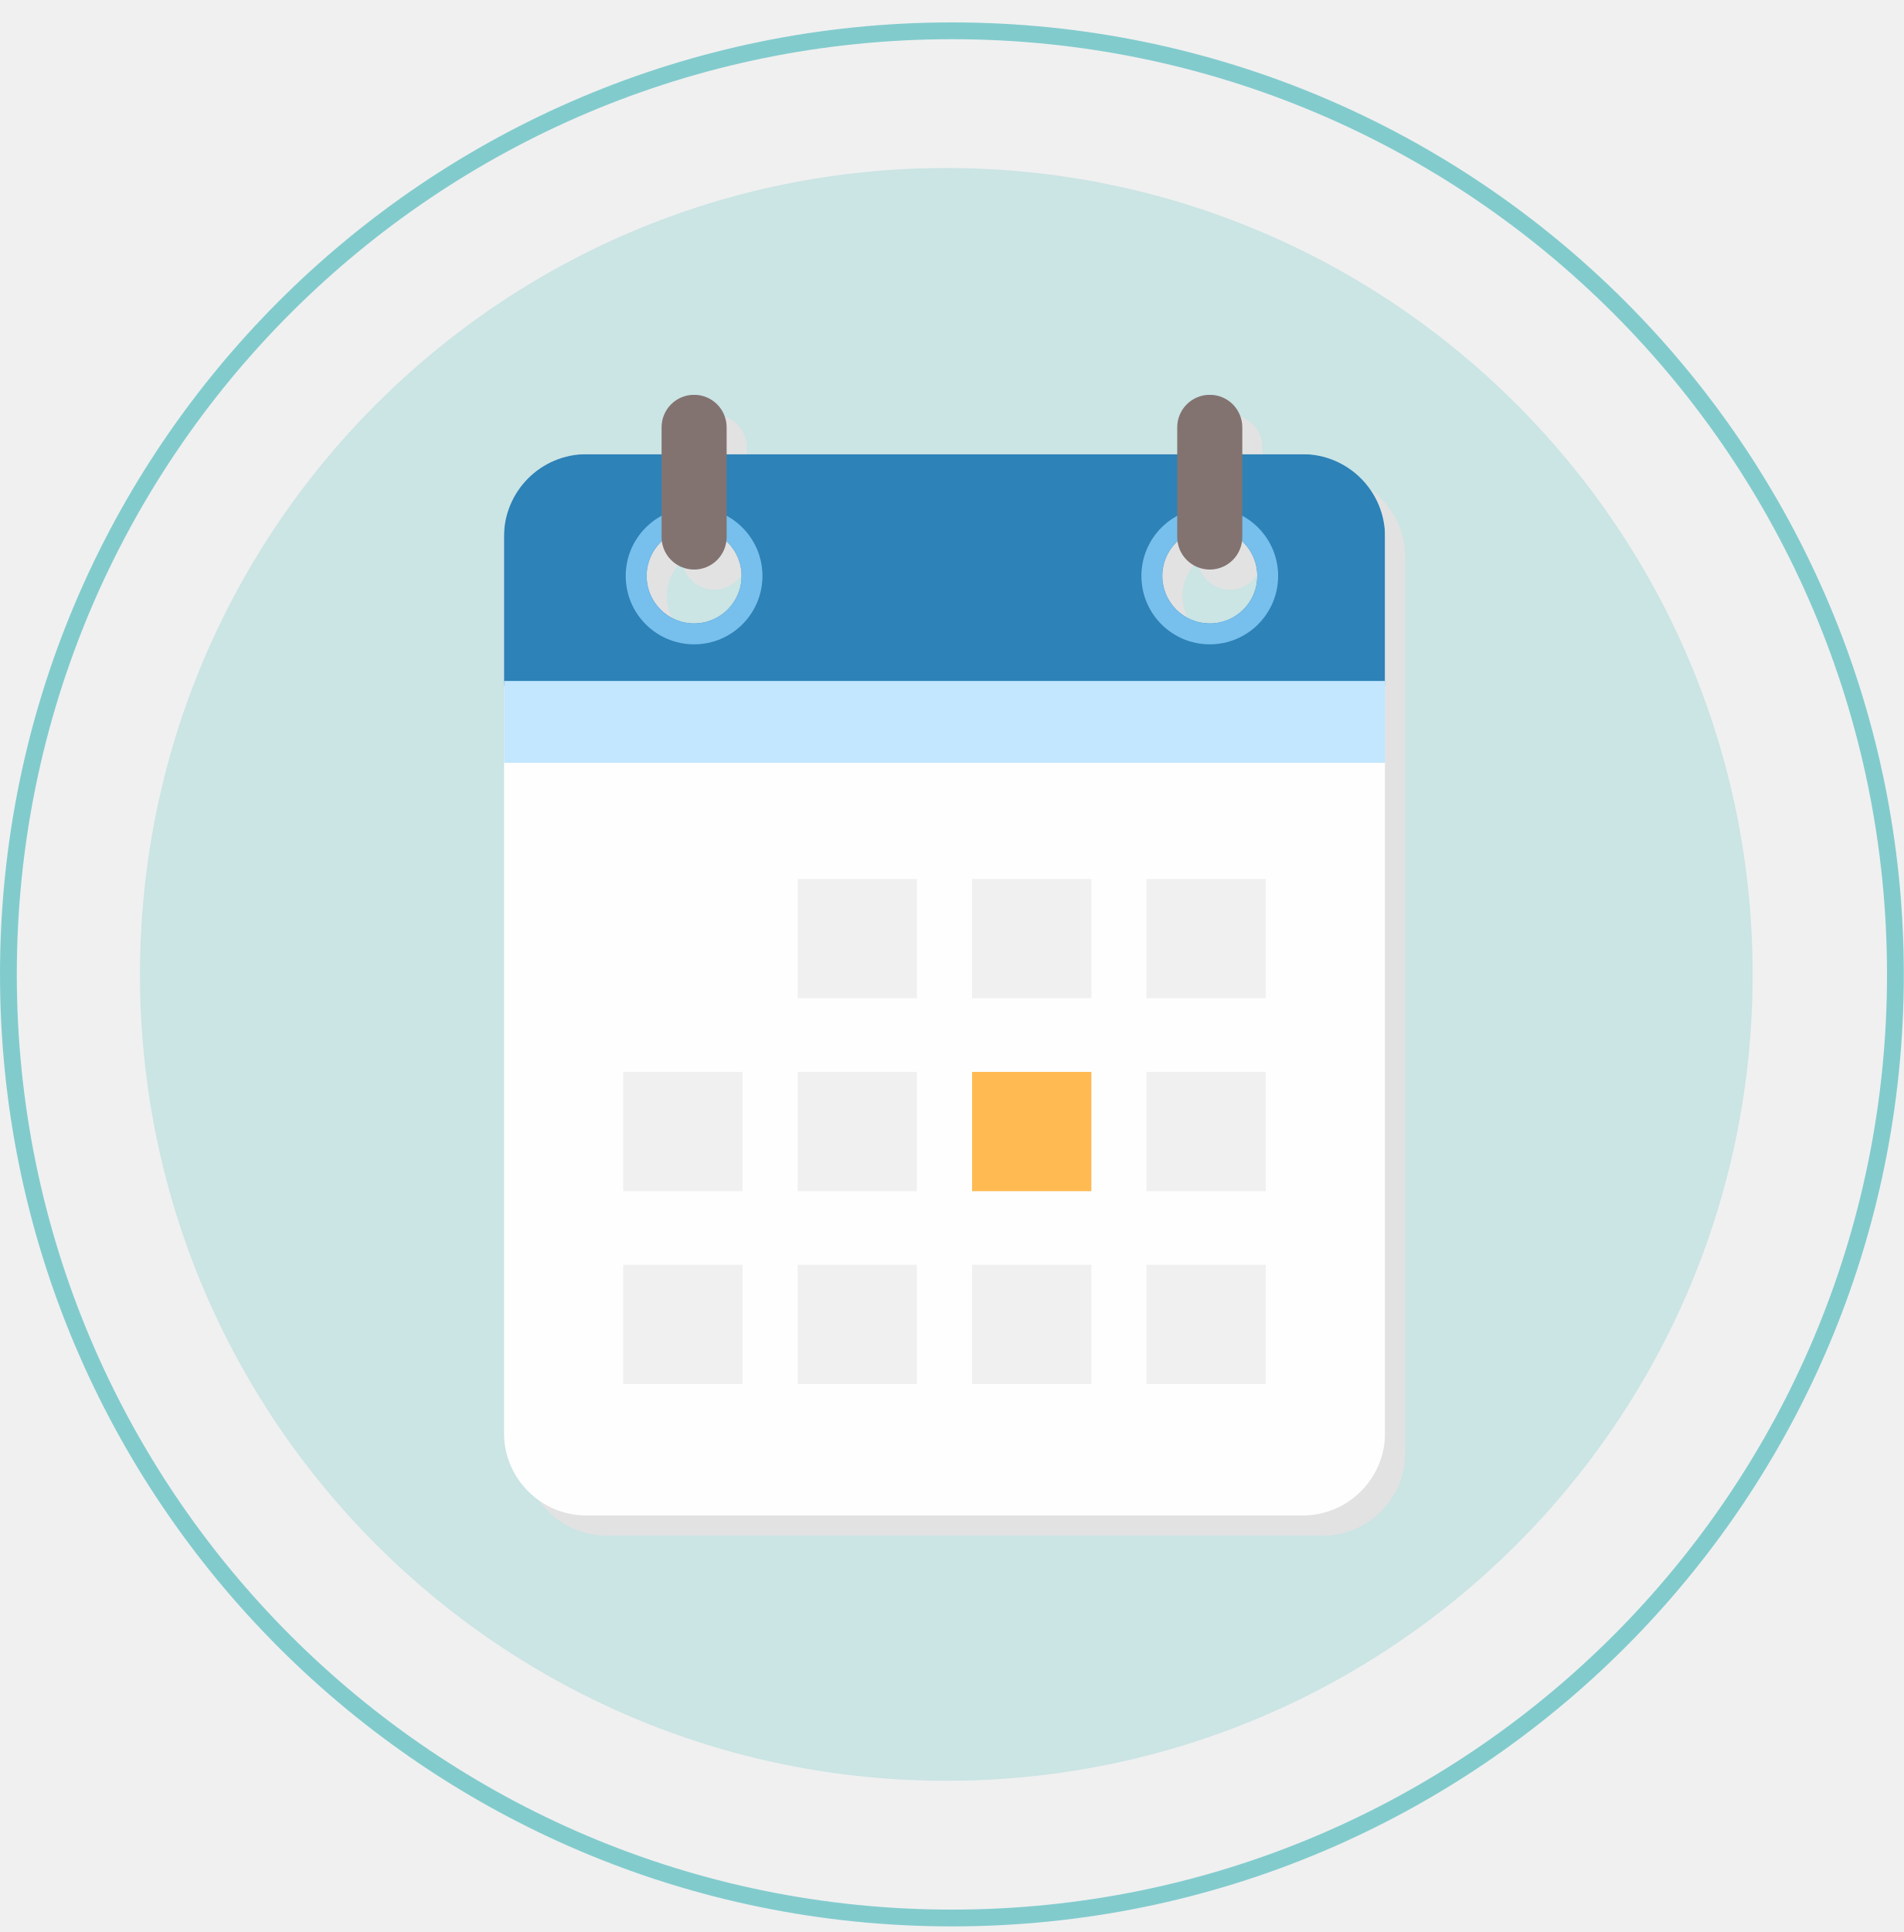
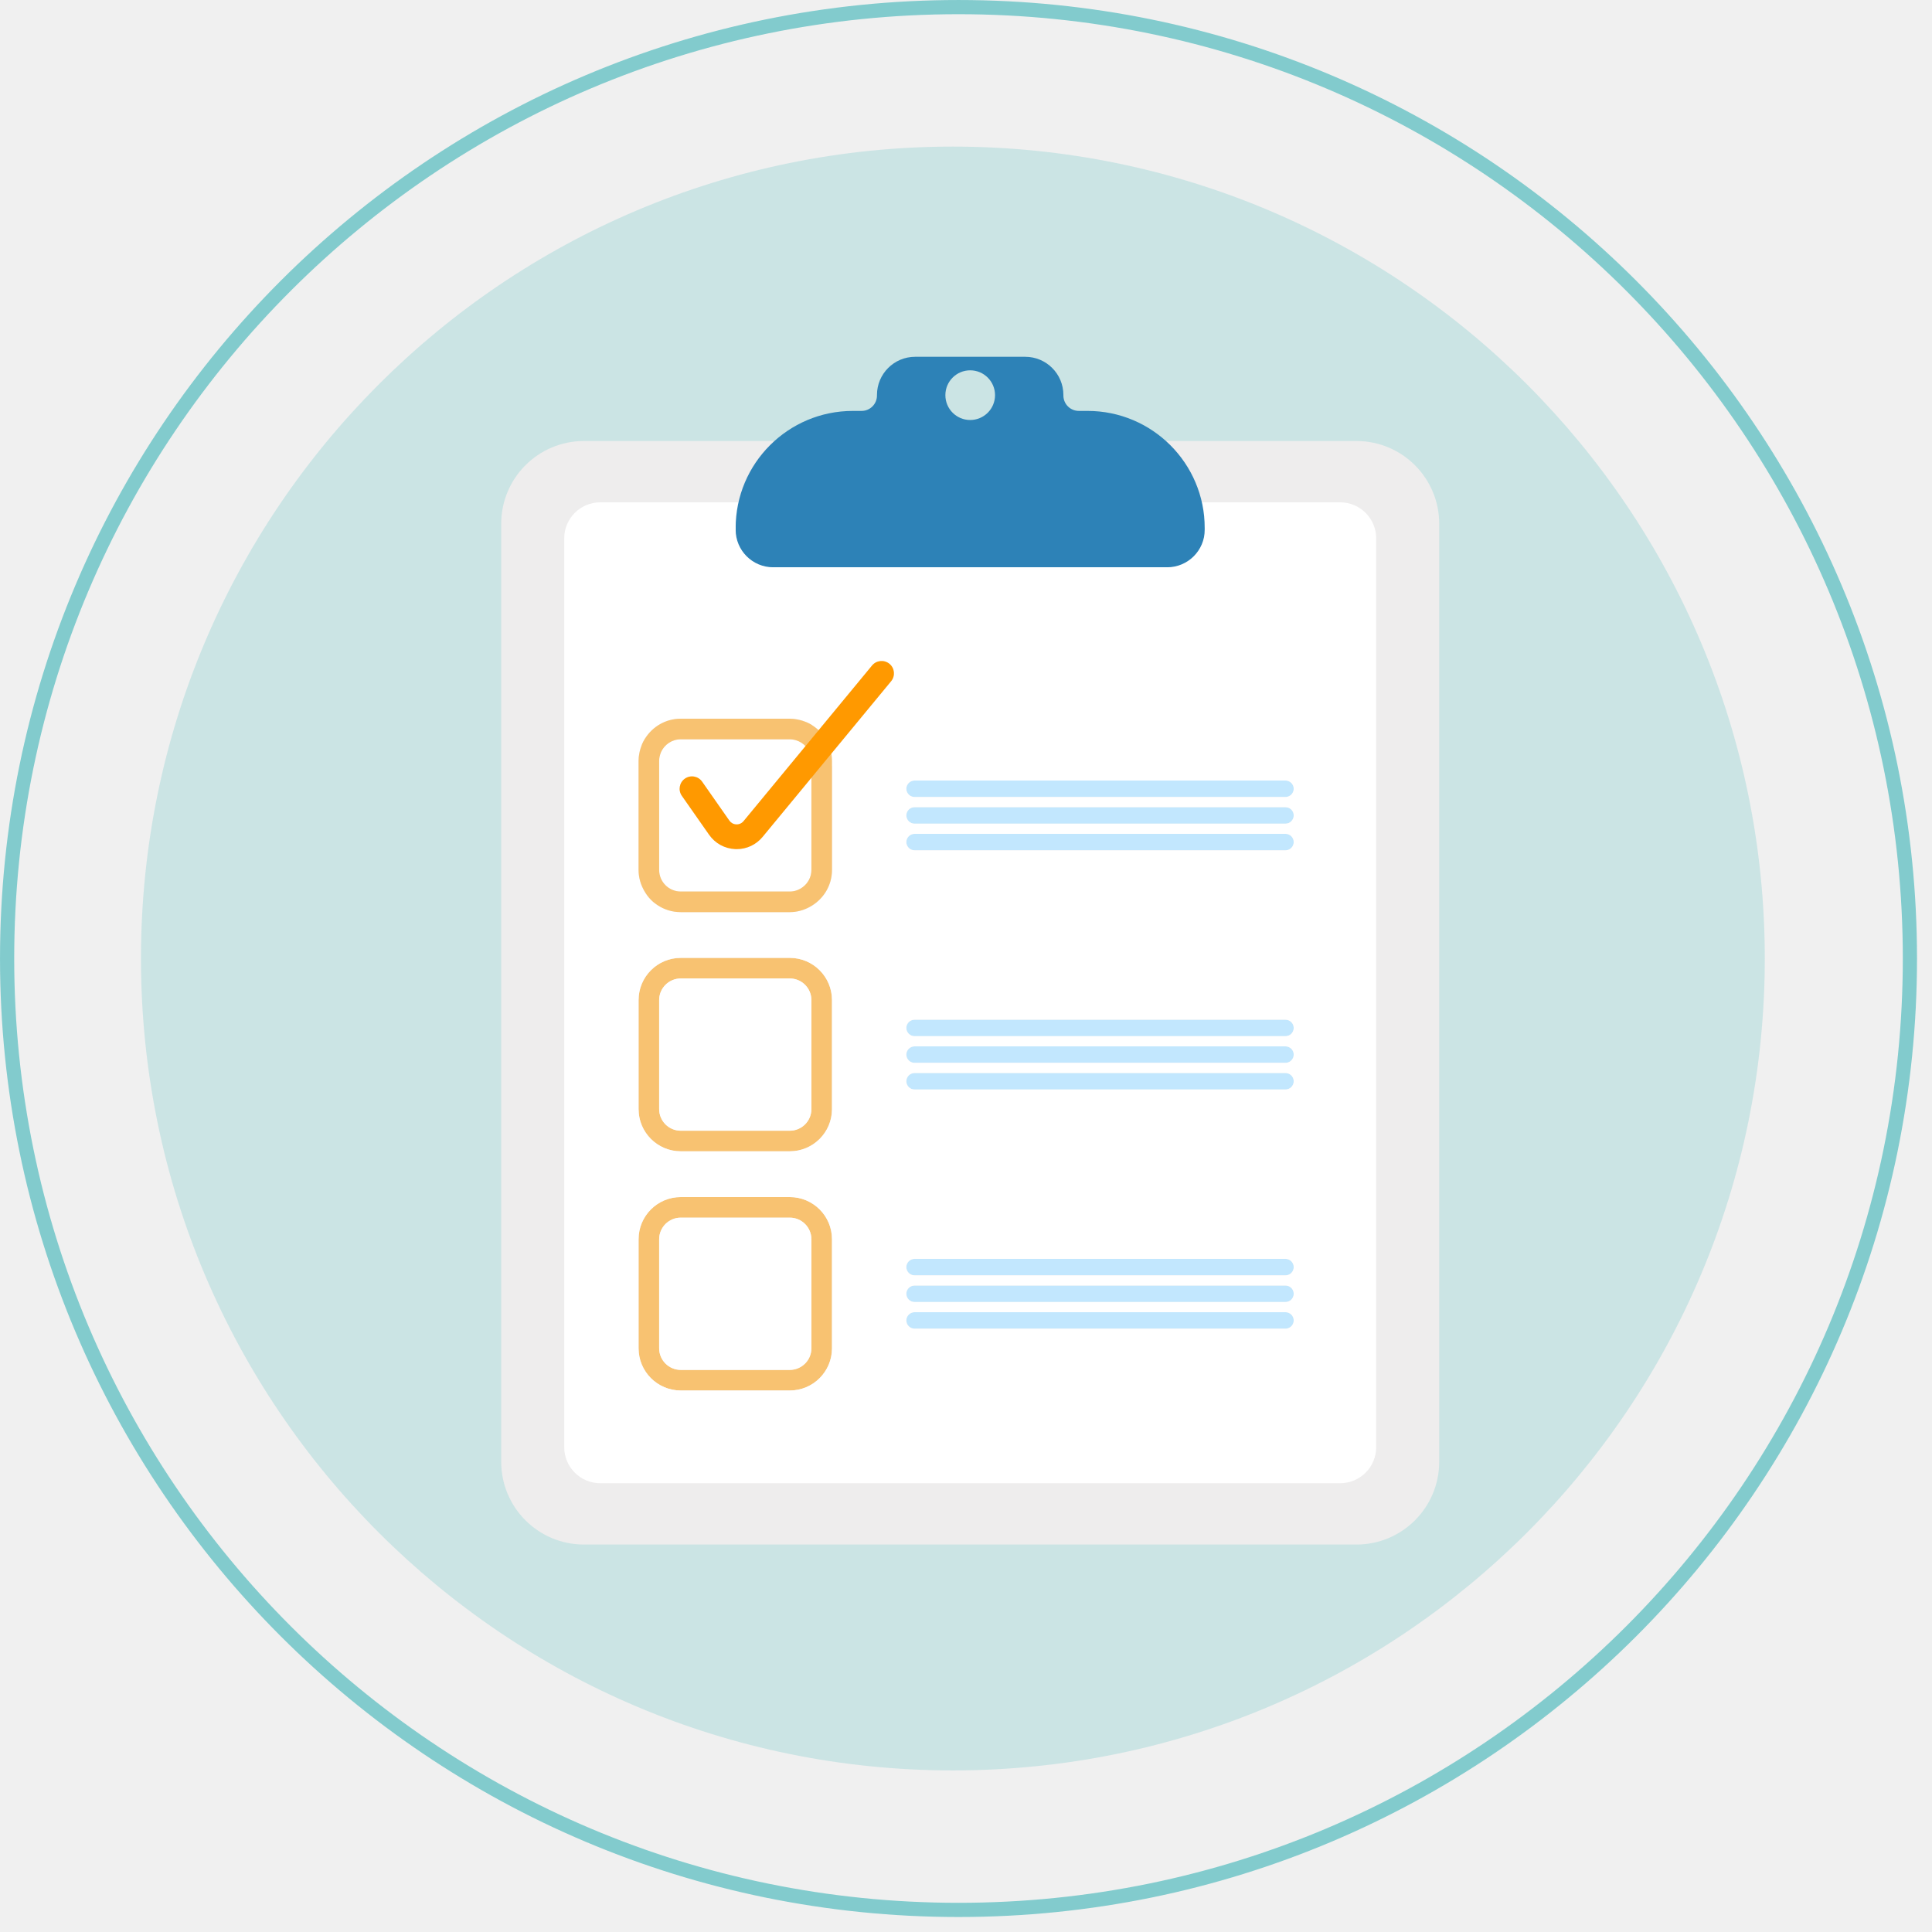
- <svg xmlns="http://www.w3.org/2000/svg" xmlns:xlink="http://www.w3.org/1999/xlink" width="68px" height="69px" viewBox="0 0 68 69" version="1.1">
+ <svg xmlns="http://www.w3.org/2000/svg" xmlns:xlink="http://www.w3.org/1999/xlink" width="81px" height="81px" viewBox="0 0 81 81" version="1.1">
  <defs>
-     <polygon id="path-1" points="2.4e-05 0.055 31.472 0.055 31.472 40.08 2.4e-05 40.08" />
-     <polygon id="path-3" points="0 0.015 31.472 0.015 31.472 37.92 0 37.92" />
-     <polygon id="path-5" points="0 0.015 31.472 0.015 31.472 8.295 0 8.295" />
-     <polygon id="path-7" points="0 40.745 32.192 40.745 32.192 0 0 0" />
+     <polygon id="path-1" points="0.334 0.299 20.001 0.299 20.001 10.525 0.334 10.525" />
  </defs>
-   <g id="Presencial" stroke="none" stroke-width="1" fill="none" fill-rule="evenodd">
-     <g id="step-4" transform="translate(-173, -297)">
-       <g id="Group-2" transform="translate(48, 297.8)">
-         <g id="Group-10" transform="translate(125, 0)">
-           <circle id="Oval" fill="#38B3B6" opacity="0.2" cx="33.8" cy="34" r="28.8" />
-           <circle id="Oval-Copy" stroke="#38B3B6" stroke-width="0.6" opacity="0.6" cx="34" cy="34" r="33.7" />
-           <g id="Group-30" transform="translate(18, 13.3)">
-             <g id="Group-6" transform="translate(0.72, 0.66456)">
-               <mask id="mask-2" fill="white">
-                 <use xlink:href="#path-1" />
-               </mask>
-               <g id="Clip-5" />
-               <path d="M5.644,5.279 C5.716,5.852 6.199,6.296 6.792,6.296 C7.384,6.296 7.867,5.852 7.939,5.279 C8.275,5.589 8.487,6.032 8.487,6.525 C8.487,7.462 7.728,8.22 6.792,8.22 C5.855,8.22 5.096,7.462 5.096,6.525 C5.096,6.032 5.308,5.589 5.644,5.279 M24.063,5.28 C24.135,5.852 24.618,6.296 25.211,6.296 C25.803,6.296 26.286,5.852 26.358,5.279 C26.694,5.589 26.906,6.031 26.906,6.525 C26.906,7.462 26.148,8.22 25.211,8.22 C24.275,8.22 23.515,7.462 23.515,6.525 C23.515,6.032 23.727,5.59 24.063,5.28 M28.523,2.175 L26.372,2.175 L26.372,1.218 C26.372,0.576 25.853,0.055 25.211,0.055 C24.568,0.055 24.048,0.576 24.048,1.218 L24.048,2.175 L7.954,2.175 L7.954,1.218 C7.954,0.576 7.434,0.055 6.792,0.055 C6.149,0.055 5.63,0.576 5.63,1.218 L5.63,2.175 L2.948,2.175 C1.32,2.175 2.4e-05,3.496 2.4e-05,5.124 L2.4e-05,10.275 L2.4e-05,10.455 L2.4e-05,13.198 L2.4e-05,37.131 C2.4e-05,38.759 1.32,40.08 2.948,40.08 L28.523,40.08 C30.152,40.08 31.472,38.759 31.472,37.131 L31.472,13.198 L31.472,10.455 L31.472,10.275 L31.472,5.124 C31.472,3.496 30.152,2.175 28.523,2.175" id="Fill-4" fill="#E2E2E2" mask="url(#mask-2)" />
-             </g>
-             <g id="Group-9" transform="translate(0, 2.10456)">
-               <mask id="mask-4" fill="white">
-                 <use xlink:href="#path-3" />
-               </mask>
-               <g id="Clip-8" />
-               <path d="M25.211,6.06 C24.275,6.06 23.515,5.302 23.515,4.365 C23.515,3.429 24.275,2.669 25.211,2.669 C26.148,2.669 26.906,3.429 26.906,4.365 C26.906,5.302 26.148,6.06 25.211,6.06 M6.792,6.06 C5.855,6.06 5.096,5.302 5.096,4.365 C5.096,3.429 5.855,2.669 6.792,2.669 C7.728,2.669 8.487,3.429 8.487,4.365 C8.487,5.302 7.728,6.06 6.792,6.06 M28.523,0.015 L2.948,0.015 C1.32,0.015 -2.4e-05,1.336 -2.4e-05,2.964 L-2.4e-05,34.971 C-2.4e-05,36.599 1.32,37.92 2.948,37.92 L28.523,37.92 C30.152,37.92 31.472,36.599 31.472,34.971 L31.472,2.964 C31.472,1.336 30.152,0.015 28.523,0.015" id="Fill-7" fill="#FEFEFE" mask="url(#mask-4)" />
-             </g>
-             <g id="Group-12" transform="translate(0, 2.10456)">
-               <mask id="mask-6" fill="white">
-                 <use xlink:href="#path-5" />
-               </mask>
-               <g id="Clip-11" />
-               <path d="M25.211,6.06 C24.275,6.06 23.515,5.302 23.515,4.365 C23.515,3.429 24.275,2.669 25.211,2.669 C26.148,2.669 26.906,3.429 26.906,4.365 C26.906,5.302 26.148,6.06 25.211,6.06 M6.792,6.06 C5.855,6.06 5.096,5.302 5.096,4.365 C5.096,3.429 5.855,2.669 6.792,2.669 C7.728,2.669 8.487,3.429 8.487,4.365 C8.487,5.302 7.728,6.06 6.792,6.06 M28.523,0.015 L2.948,0.015 C1.32,0.015 -2.4e-05,1.336 -2.4e-05,2.964 L-2.4e-05,8.295 L31.472,8.295 L31.472,2.964 C31.472,1.336 30.152,0.015 28.523,0.015" id="Fill-10" fill="#2D82B7" mask="url(#mask-6)" />
-             </g>
-             <mask id="mask-8" fill="white">
-               <use xlink:href="#path-7" />
-             </mask>
-             <g id="Clip-14" />
-             <polygon id="Fill-13" fill="#C2E7FE" mask="url(#mask-8)" points="0 13.142 31.472 13.142 31.472 10.22 0 10.22" />
-             <path d="M6.792,8.165 C5.855,8.165 5.096,7.406 5.096,6.469 C5.096,5.533 5.855,4.774 6.792,4.774 C7.728,4.774 8.487,5.533 8.487,6.469 C8.487,7.406 7.728,8.165 6.792,8.165 M6.792,4.027 C5.442,4.027 4.349,5.121 4.349,6.469 C4.349,7.819 5.442,8.912 6.792,8.912 C8.141,8.912 9.233,7.819 9.233,6.469 C9.233,5.121 8.141,4.027 6.792,4.027" id="Fill-15" fill="#77BFEC" mask="url(#mask-8)" />
-             <path d="M25.211,8.165 C24.275,8.165 23.515,7.406 23.515,6.469 C23.515,5.533 24.275,4.774 25.211,4.774 C26.148,4.774 26.906,5.533 26.906,6.469 C26.906,7.406 26.148,8.165 25.211,8.165 M25.211,4.027 C23.861,4.027 22.768,5.121 22.768,6.469 C22.768,7.819 23.861,8.912 25.211,8.912 C26.56,8.912 27.652,7.819 27.652,6.469 C27.652,5.121 26.56,4.027 25.211,4.027" id="Fill-16" fill="#77BFEC" mask="url(#mask-8)" />
-             <path d="M7.954,5.078 C7.954,5.721 7.434,6.241 6.791,6.241 C6.149,6.241 5.63,5.721 5.63,5.078 L5.63,1.163 C5.63,0.52 6.149,0 6.791,0 C7.434,0 7.954,0.52 7.954,1.163 L7.954,5.078 Z" id="Fill-17" fill="#827371" mask="url(#mask-8)" />
-             <path d="M26.372,5.078 C26.372,5.721 25.853,6.241 25.211,6.241 C24.568,6.241 24.048,5.721 24.048,5.078 L24.048,1.163 C24.048,0.52 24.568,0 25.211,0 C25.853,0 26.372,0.52 26.372,1.163 L26.372,5.078 Z" id="Fill-18" fill="#827371" mask="url(#mask-8)" />
-             <polygon id="Fill-19" fill="#F0F0F0" mask="url(#mask-8)" points="10.491 21.552 14.751 21.552 14.751 17.292 10.491 17.292" />
-             <polygon id="Fill-20" fill="#F0F0F0" mask="url(#mask-8)" points="16.721 21.552 20.981 21.552 20.981 17.292 16.721 17.292" />
-             <polygon id="Fill-21" fill="#F0F0F0" mask="url(#mask-8)" points="22.95 21.552 27.211 21.552 27.211 17.292 22.95 17.292" />
-             <polygon id="Fill-22" fill="#F0F0F0" mask="url(#mask-8)" points="4.261 28.442 8.522 28.442 8.522 24.182 4.261 24.182" />
-             <polygon id="Fill-23" fill="#F0F0F0" mask="url(#mask-8)" points="10.491 28.442 14.751 28.442 14.751 24.182 10.491 24.182" />
-             <polygon id="Fill-24" fill="#FFBA52" mask="url(#mask-8)" points="16.721 28.442 20.981 28.442 20.981 24.182 16.721 24.182" />
-             <polygon id="Fill-25" fill="#F0F0F0" mask="url(#mask-8)" points="22.95 28.442 27.211 28.442 27.211 24.182 22.95 24.182" />
-             <polygon id="Fill-26" fill="#F0F0F0" mask="url(#mask-8)" points="4.261 35.332 8.522 35.332 8.522 31.072 4.261 31.072" />
-             <polygon id="Fill-27" fill="#F0F0F0" mask="url(#mask-8)" points="10.491 35.332 14.751 35.332 14.751 31.072 10.491 31.072" />
-             <polygon id="Fill-28" fill="#F0F0F0" mask="url(#mask-8)" points="16.721 35.332 20.981 35.332 20.981 31.072 16.721 31.072" />
-             <polygon id="Fill-29" fill="#F0F0F0" mask="url(#mask-8)" points="22.95 35.332 27.211 35.332 27.211 31.072 22.95 31.072" />
-           </g>
+   <g id="Nuevos-cambios" stroke="none" stroke-width="1" fill="none" fill-rule="evenodd">
+     <g id="Group-4-Copy-4">
+       <g id="Group-3">
+         <circle id="Oval" fill="#38B3B6" opacity="0.2" cx="39.95" cy="40.186" r="34.04" />
+         <circle id="Oval-Copy" stroke="#38B3B6" stroke-width="0.595" opacity="0.6" cx="40.186" cy="40.186" r="39.888" />
+       </g>
+       <g id="Group-63" transform="translate(21.01235, 13.13272)">
+         <path d="M39.327,48.153 C39.327,50.07 37.774,51.623 35.857,51.623 L3.47,51.623 C1.554,51.623 0.001,50.07 0.001,48.153 L0.001,8.827 C0.001,6.91 1.554,5.357 3.47,5.357 L35.857,5.357 C37.774,5.357 39.327,6.91 39.327,8.827 L39.327,48.153 Z" id="Fill-1" fill="#EEEDED" />
+         <path d="M32.882,40.764 L17.331,40.764 C17.141,40.764 16.986,40.918 16.986,41.11 C16.986,41.3 17.141,41.455 17.331,41.455 L32.882,41.455 C33.074,41.455 33.228,41.3 33.228,41.11 C33.228,40.918 33.074,40.764 32.882,40.764" id="Fill-3" fill="#C2E7FE" />
+         <path d="M32.882,39.646 L17.331,39.646 C17.141,39.646 16.986,39.801 16.986,39.992 C16.986,40.182 17.141,40.337 17.331,40.337 L32.882,40.337 C33.074,40.337 33.228,40.182 33.228,39.992 C33.228,39.801 33.074,39.646 32.882,39.646" id="Fill-5" fill="#C2E7FE" />
+         <path d="M13.006,43.395 C13.006,43.895 12.6,44.301 12.1,44.301 L7.529,44.301 C7.029,44.301 6.623,43.895 6.623,43.395 L6.623,38.824 C6.623,38.324 7.029,37.918 7.529,37.918 L12.1,37.918 C12.6,37.918 13.006,38.324 13.006,38.824 L13.006,43.395 Z M12.1,37.055 L7.529,37.055 C6.551,37.055 5.76,37.847 5.76,38.824 L5.76,43.395 C5.76,44.372 6.551,45.164 7.529,45.164 L12.1,45.164 C13.077,45.164 13.869,44.372 13.869,43.395 L13.869,38.824 C13.869,37.847 13.077,37.055 12.1,37.055 L12.1,37.055 Z" id="Fill-7" fill="#F8C271" />
+         <path d="M32.882,31.854 L17.331,31.854 C17.141,31.854 16.986,32.009 16.986,32.199 C16.986,32.39 17.141,32.545 17.331,32.545 L32.882,32.545 C33.074,32.545 33.228,32.39 33.228,32.199 C33.228,32.009 33.074,31.854 32.882,31.854" id="Fill-9" fill="#C2E7FE" />
+         <path d="M13.006,33.367 C13.006,33.867 12.6,34.273 12.1,34.273 L7.529,34.273 C7.029,34.273 6.623,33.867 6.623,33.367 L6.623,28.796 C6.623,28.296 7.029,27.89 7.529,27.89 L12.1,27.89 C12.6,27.89 13.006,28.296 13.006,28.796 L13.006,33.367 Z M12.1,27.027 L7.529,27.027 C6.551,27.027 5.76,27.818 5.76,28.796 L5.76,33.367 C5.76,34.344 6.551,35.136 7.529,35.136 L12.1,35.136 C13.077,35.136 13.869,34.344 13.869,33.367 L13.869,28.796 C13.869,27.818 13.077,27.027 12.1,27.027 L12.1,27.027 Z" id="Fill-11" fill="#F8C271" />
+         <path d="M32.882,41.881 L17.331,41.881 C17.141,41.881 16.986,42.036 16.986,42.226 C16.986,42.418 17.141,42.572 17.331,42.572 L32.882,42.572 C33.074,42.572 33.228,42.418 33.228,42.226 C33.228,42.036 33.074,41.881 32.882,41.881" id="Fill-13" fill="#C2E7FE" />
+         <path d="M32.882,30.736 L17.331,30.736 C17.141,30.736 16.986,30.891 16.986,31.081 C16.986,31.272 17.141,31.427 17.331,31.427 L32.882,31.427 C33.074,31.427 33.228,31.272 33.228,31.081 C33.228,30.891 33.074,30.736 32.882,30.736" id="Fill-15" fill="#C2E7FE" />
+         <path d="M32.882,20.709 L17.331,20.709 C17.141,20.709 16.986,20.862 16.986,21.054 C16.986,21.245 17.141,21.4 17.331,21.4 L32.882,21.4 C33.074,21.4 33.228,21.245 33.228,21.054 C33.228,20.862 33.074,20.709 32.882,20.709" id="Fill-17" fill="#C2E7FE" />
+         <path d="M32.882,19.591 L17.331,19.591 C17.141,19.591 16.986,19.746 16.986,19.936 C16.986,20.127 17.141,20.282 17.331,20.282 L32.882,20.282 C33.074,20.282 33.228,20.127 33.228,19.936 C33.228,19.746 33.074,19.591 32.882,19.591" id="Fill-19" fill="#C2E7FE" />
+         <path d="M32.882,29.618 L17.331,29.618 C17.141,29.618 16.986,29.773 16.986,29.963 C16.986,30.155 17.141,30.309 17.331,30.309 L32.882,30.309 C33.074,30.309 33.228,30.155 33.228,29.963 C33.228,29.773 33.074,29.618 32.882,29.618" id="Fill-21" fill="#C2E7FE" />
+         <path d="M32.882,21.826 L17.331,21.826 C17.141,21.826 16.986,21.981 16.986,22.172 C16.986,22.363 17.141,22.517 17.331,22.517 L32.882,22.517 C33.074,22.517 33.228,22.363 33.228,22.172 C33.228,21.981 33.074,21.826 32.882,21.826" id="Fill-23" fill="#C2E7FE" />
+         <path d="M32.882,20.282 L17.331,20.282 C17.141,20.282 16.986,20.127 16.986,19.936 C16.986,19.746 17.141,19.591 17.331,19.591 L32.882,19.591 C33.074,19.591 33.228,19.746 33.228,19.936 C33.228,20.127 33.074,20.282 32.882,20.282 L32.882,20.282 Z M32.882,21.4 L17.331,21.4 C17.141,21.4 16.986,21.245 16.986,21.054 C16.986,20.862 17.141,20.709 17.331,20.709 L32.882,20.709 C33.074,20.709 33.228,20.862 33.228,21.054 C33.228,21.245 33.074,21.4 32.882,21.4 L32.882,21.4 Z M32.882,22.517 L17.331,22.517 C17.141,22.517 16.986,22.363 16.986,22.171 C16.986,21.981 17.141,21.826 17.331,21.826 L32.882,21.826 C33.074,21.826 33.228,21.981 33.228,22.171 C33.228,22.363 33.074,22.517 32.882,22.517 L32.882,22.517 Z M32.882,30.31 L17.331,30.31 C17.141,30.31 16.986,30.155 16.986,29.964 C16.986,29.774 17.141,29.619 17.331,29.619 L32.882,29.619 C33.074,29.619 33.228,29.774 33.228,29.964 C33.228,30.155 33.074,30.31 32.882,30.31 L32.882,30.31 Z M32.882,31.428 L17.331,31.428 C17.141,31.428 16.986,31.273 16.986,31.081 C16.986,30.891 17.141,30.737 17.331,30.737 L32.882,30.737 C33.074,30.737 33.228,30.891 33.228,31.081 C33.228,31.273 33.074,31.428 32.882,31.428 L32.882,31.428 Z M32.882,32.545 L17.331,32.545 C17.141,32.545 16.986,32.39 16.986,32.199 C16.986,32.009 17.141,31.854 17.331,31.854 L32.882,31.854 C33.074,31.854 33.228,32.009 33.228,32.199 C33.228,32.39 33.074,32.545 32.882,32.545 L32.882,32.545 Z M32.882,40.338 L17.331,40.338 C17.141,40.338 16.986,40.183 16.986,39.991 C16.986,39.8 17.141,39.645 17.331,39.645 L32.882,39.645 C33.074,39.645 33.228,39.8 33.228,39.991 C33.228,40.183 33.074,40.338 32.882,40.338 L32.882,40.338 Z M32.882,41.455 L17.331,41.455 C17.141,41.455 16.986,41.3 16.986,41.109 C16.986,40.918 17.141,40.764 17.331,40.764 L32.882,40.764 C33.074,40.764 33.228,40.918 33.228,41.109 C33.228,41.3 33.074,41.455 32.882,41.455 L32.882,41.455 Z M32.882,42.573 L17.331,42.573 C17.141,42.573 16.986,42.418 16.986,42.227 C16.986,42.037 17.141,41.882 17.331,41.882 L32.882,41.882 C33.074,41.882 33.228,42.037 33.228,42.227 C33.228,42.418 33.074,42.573 32.882,42.573 L32.882,42.573 Z M16.349,15.428 L10.96,21.955 C10.689,22.282 10.296,22.468 9.874,22.468 C9.855,22.468 9.836,22.466 9.817,22.466 C9.373,22.447 8.973,22.23 8.717,21.864 L7.575,20.234 C7.411,19.999 7.468,19.676 7.703,19.512 C7.937,19.347 8.26,19.404 8.425,19.639 L9.567,21.271 C9.635,21.368 9.741,21.425 9.858,21.43 C9.975,21.436 10.086,21.385 10.161,21.295 L15.548,14.769 C15.731,14.547 16.057,14.516 16.279,14.699 C16.499,14.881 16.53,15.207 16.349,15.428 L16.349,15.428 Z M13.87,23.34 C13.87,24.317 13.077,25.109 12.099,25.109 L7.529,25.109 C6.552,25.109 5.759,24.317 5.759,23.34 L5.759,18.769 C5.759,17.791 6.552,16.998 7.529,16.998 L12.099,16.998 C12.444,16.998 12.764,17.099 13.037,17.268 L12.476,17.946 C12.361,17.894 12.235,17.863 12.099,17.863 L7.529,17.863 C7.03,17.863 6.622,18.269 6.622,18.769 L6.622,23.34 C6.622,23.84 7.03,24.246 7.529,24.246 L12.099,24.246 C12.599,24.246 13.006,23.84 13.006,23.34 L13.006,20.019 L13.87,18.973 L13.87,23.34 Z M13.87,33.368 C13.87,34.345 13.077,35.137 12.099,35.137 L7.529,35.137 C6.552,35.137 5.759,34.345 5.759,33.368 L5.759,28.796 C5.759,27.819 6.552,27.026 7.529,27.026 L12.099,27.026 C13.077,27.026 13.87,27.819 13.87,28.796 L13.87,33.368 Z M13.87,43.395 C13.87,44.373 13.077,45.165 12.099,45.165 L7.529,45.165 C6.552,45.165 5.759,44.373 5.759,43.395 L5.759,38.823 C5.759,37.845 6.552,37.054 7.529,37.054 L12.099,37.054 C13.077,37.054 13.87,37.845 13.87,38.823 L13.87,43.395 Z M4.155,7.927 C3.321,7.927 2.643,8.604 2.643,9.439 L2.643,47.54 C2.643,48.376 3.321,49.052 4.155,49.052 L35.171,49.052 C36.007,49.052 36.685,48.376 36.685,47.54 L36.685,9.439 C36.685,8.604 36.007,7.927 35.171,7.927 L4.155,7.927 Z" id="Fill-25" fill="#FFFFFF" />
+         <path d="M12.1,37.918 L7.529,37.918 C7.029,37.918 6.623,38.324 6.623,38.824 L6.623,43.395 C6.623,43.895 7.029,44.301 7.529,44.301 L12.1,44.301 C12.599,44.301 13.006,43.895 13.006,43.395 L13.006,38.824 C13.006,38.324 12.599,37.918 12.1,37.918" id="Fill-27" fill="#FFFFFF" />
+         <path d="M12.1,27.89 L7.529,27.89 C7.029,27.89 6.623,28.296 6.623,28.796 L6.623,33.367 C6.623,33.867 7.029,34.273 7.529,34.273 L12.1,34.273 C12.599,34.273 13.006,33.867 13.006,33.367 L13.006,28.796 C13.006,28.296 12.599,27.89 12.1,27.89" id="Fill-29" fill="#FFFFFF" />
+         <path d="M13.006,23.34 C13.006,23.635 12.863,23.893 12.645,24.058 C12.491,24.174 12.306,24.245 12.1,24.245 L7.529,24.245 C7.029,24.245 6.623,23.839 6.623,23.34 L6.623,18.768 C6.623,18.701 6.63,18.637 6.645,18.574 C6.645,18.571 6.646,18.57 6.648,18.567 C6.662,18.505 6.681,18.447 6.706,18.391 C6.851,18.08 7.163,17.863 7.529,17.863 L12.1,17.863 C12.167,17.863 12.231,17.87 12.294,17.885 C12.297,17.886 12.299,17.887 12.302,17.887 C12.361,17.902 12.421,17.921 12.475,17.947 C12.788,18.091 13.006,18.403 13.006,18.768 L13.006,23.34 Z M13.869,18.973 L13.869,18.768 C13.869,18.134 13.535,17.584 13.035,17.271 L13.036,17.268 C12.965,17.224 12.889,17.185 12.811,17.151 C12.784,17.138 12.753,17.129 12.724,17.118 C12.654,17.091 12.583,17.069 12.51,17.052 C12.478,17.043 12.448,17.037 12.414,17.031 C12.312,17.011 12.208,16.999 12.101,16.999 L12.1,16.999 L7.733,16.999 L7.529,16.999 C6.895,16.999 6.344,17.334 6.031,17.833 L6.028,17.832 C5.985,17.904 5.945,17.98 5.911,18.055 C5.898,18.085 5.888,18.115 5.878,18.146 C5.852,18.215 5.83,18.285 5.812,18.358 C5.803,18.39 5.796,18.421 5.792,18.454 C5.771,18.557 5.76,18.659 5.76,18.767 L5.76,18.768 L5.76,23.34 C5.76,23.664 5.853,23.962 6.003,24.223 C6.081,24.356 6.169,24.484 6.278,24.59 C6.357,24.672 6.445,24.744 6.54,24.806 C6.822,24.998 7.162,25.109 7.529,25.109 L12.1,25.109 C12.399,25.109 12.678,25.027 12.925,24.895 C13.485,24.597 13.869,24.016 13.869,23.34 L13.869,18.973 Z" id="Fill-31" fill="#F8C271" />
+         <path d="M15.549,14.768 L10.161,21.294 C10.086,21.385 9.975,21.436 9.857,21.43 C9.74,21.426 9.635,21.367 9.566,21.271 L8.425,19.639 C8.26,19.404 7.937,19.347 7.702,19.512 C7.468,19.675 7.411,20 7.575,20.233 L8.717,21.865 C8.973,22.229 9.372,22.448 9.818,22.466 C9.837,22.467 9.855,22.467 9.874,22.467 C10.297,22.467 10.69,22.282 10.96,21.954 L16.348,15.428 C16.53,15.208 16.5,14.881 16.279,14.698 C16.057,14.517 15.731,14.548 15.549,14.768" id="Fill-33" fill="#FF9900" />
+         <g id="Group-37" transform="translate(9.495963, 0.126077)">
+           <mask id="mask-2" fill="white">
+             <use xlink:href="#path-1" />
+           </mask>
+           <g id="Clip-36" />
+           <path d="M10.167,4.35 C9.592,4.35 9.127,3.884 9.127,3.308 C9.127,2.734 9.592,2.267 10.167,2.267 C10.743,2.267 11.209,2.734 11.209,3.308 C11.209,3.884 10.743,4.35 10.167,4.35 M15.088,3.969 L14.722,3.969 C14.366,3.969 14.075,3.681 14.075,3.323 L14.075,3.301 C14.075,2.417 13.359,1.7 12.476,1.7 L7.859,1.7 C6.975,1.7 6.259,2.417 6.259,3.301 L6.259,3.323 C6.259,3.681 5.97,3.969 5.614,3.969 L5.248,3.969 C2.534,3.969 0.334,6.17 0.334,8.883 L0.334,8.949 C0.334,9.82 1.039,10.525 1.91,10.525 L18.424,10.525 C19.295,10.525 20.001,9.82 20.001,8.949 L20.001,8.883 C20.001,6.17 17.801,3.969 15.088,3.969" id="Fill-35" fill="#2D82B7" mask="url(#mask-2)" />
        </g>
      </g>
    </g>
  </g>
</svg>
